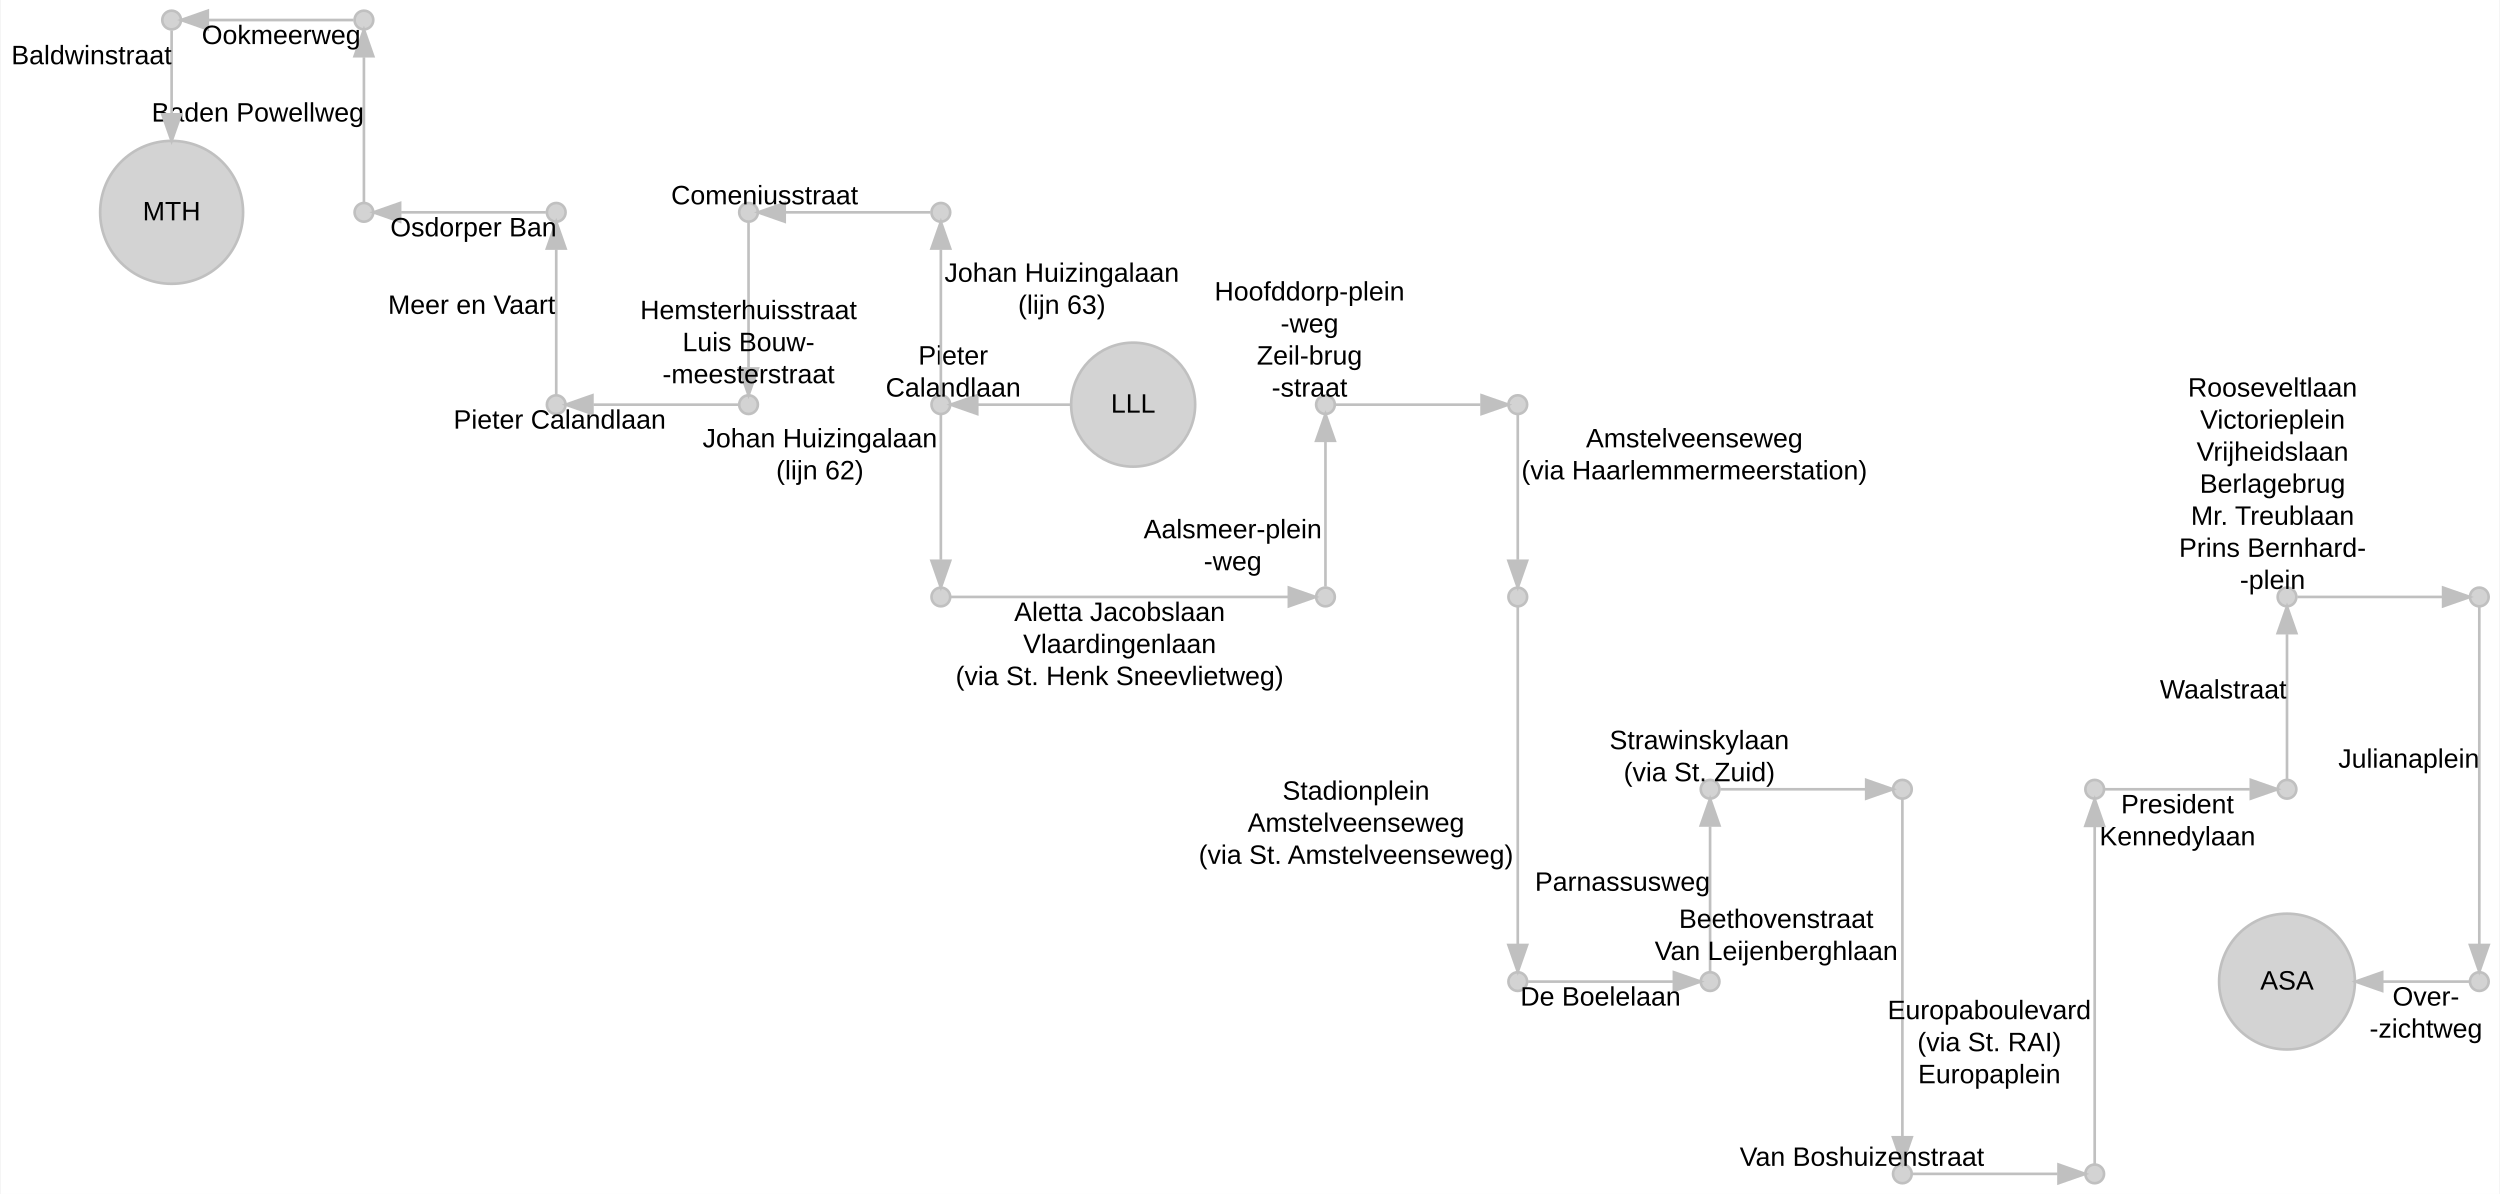
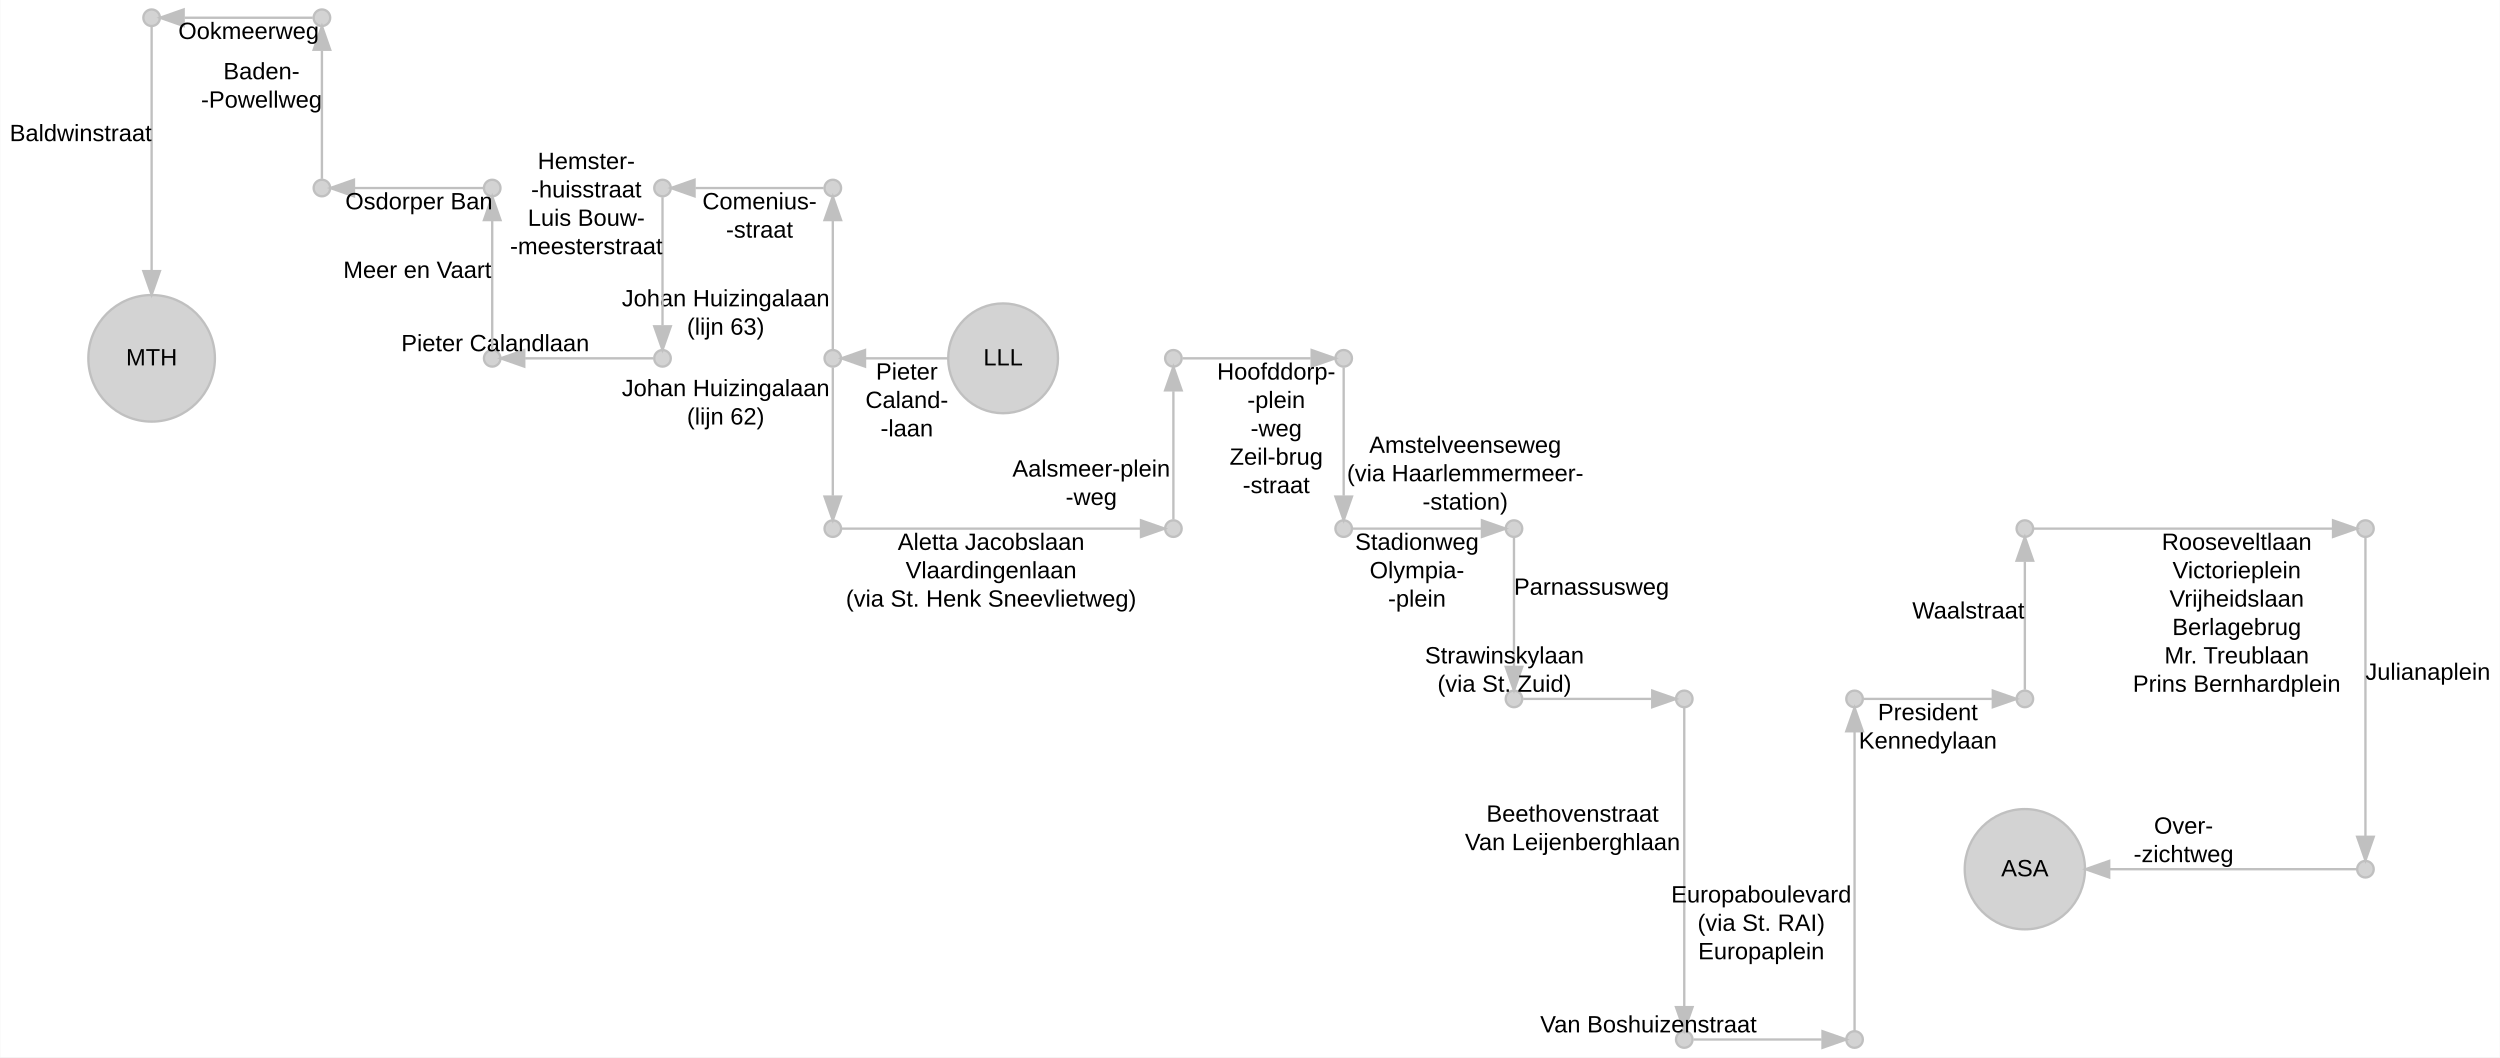
- <svg xmlns="http://www.w3.org/2000/svg" width="936pt" height="447pt" viewBox="0.00 0.00 935.51 447.00">
+ <svg xmlns="http://www.w3.org/2000/svg" width="1057pt" height="447pt" viewBox="0.00 0.00 1056.80 447.00">
  <g id="graph0" class="graph" transform="scale(1 1) rotate(0) translate(4 443)">
-     <polygon fill="#ffffff" stroke="transparent" points="-4,4 -4,-443 931.508,-443 931.508,4 -4,4" />
+     <polygon fill="#ffffff" stroke="transparent" points="-4,4 -4,-443 1052.797,-443 1052.797,4 -4,4" />
    <g id="node1" class="node">
      <ellipse fill="#d3d3d3" stroke="#c0c0c0" cx="420.008" cy="-291.5" rx="23.213" ry="23.213" />
      <text text-anchor="middle" x="420.008" y="-288.5" font-family="Arial" font-size="10.00" fill="#000000">LLL</text>
    </g>
    <g id="node2" class="node">
      <ellipse fill="#d3d3d3" stroke="#c0c0c0" cx="348.008" cy="-291.5" rx="3.5" ry="3.5" />
    </g>
    <g id="edge1" class="edge">
      <path fill="none" stroke="#c0c0c0" d="M396.83,-291.5C385.269,-291.5 371.677,-291.5 361.774,-291.5" />
      <polygon fill="#c0c0c0" stroke="#c0c0c0" points="361.634,-288 351.634,-291.5 361.634,-295 361.634,-288" />
-       <text text-anchor="middle" x="352.628" y="-306.5" font-family="Arial" font-size="10.00" fill="#000000">Pieter </text>
-       <text text-anchor="middle" x="352.628" y="-294.5" font-family="Arial" font-size="10.00" fill="#000000"> Calandlaan</text>
+       <text text-anchor="middle" x="379.302" y="-282.5" font-family="Arial" font-size="10.00" fill="#000000">Pieter </text>
+       <text text-anchor="middle" x="379.302" y="-270.5" font-family="Arial" font-size="10.00" fill="#000000">Caland-</text>
+       <text text-anchor="middle" x="379.302" y="-258.5" font-family="Arial" font-size="10.00" fill="#000000">-laan</text>
    </g>
    <g id="node3" class="node">
      <ellipse fill="#d3d3d3" stroke="#c0c0c0" cx="348.008" cy="-363.5" rx="3.5" ry="3.5" />
    </g>
    <g id="edge2" class="edge">
      <path fill="none" stroke="#c0c0c0" d="M348.008,-295.371C348.008,-305.426 348.008,-332.759 348.008,-349.59" />
      <polygon fill="#c0c0c0" stroke="#c0c0c0" points="344.508,-349.954 348.008,-359.954 351.508,-349.954 344.508,-349.954" />
-       <text text-anchor="middle" x="393.3" y="-337.481" font-family="Arial" font-size="10.00" fill="#000000">Johan Huizingalaan </text>
-       <text text-anchor="middle" x="393.3" y="-325.481" font-family="Arial" font-size="10.00" fill="#000000"> (lijn 63)</text>
+       <text text-anchor="middle" x="302.716" y="-313.481" font-family="Arial" font-size="10.00" fill="#000000">Johan Huizingalaan </text>
+       <text text-anchor="middle" x="302.716" y="-301.481" font-family="Arial" font-size="10.00" fill="#000000">(lijn 63)</text>
    </g>
    <g id="node12" class="node">
      <ellipse fill="#d3d3d3" stroke="#c0c0c0" cx="348.008" cy="-219.5" rx="3.5" ry="3.5" />
    </g>
    <g id="edge11" class="edge">
      <path fill="none" stroke="#c0c0c0" d="M348.008,-287.629C348.008,-277.574 348.008,-250.241 348.008,-233.41" />
      <polygon fill="#c0c0c0" stroke="#c0c0c0" points="351.508,-233.046 348.008,-223.046 344.508,-233.046 351.508,-233.046" />
      <text text-anchor="middle" x="302.716" y="-275.519" font-family="Arial" font-size="10.00" fill="#000000">Johan Huizingalaan </text>
-       <text text-anchor="middle" x="302.716" y="-263.519" font-family="Arial" font-size="10.00" fill="#000000"> (lijn 62)</text>
+       <text text-anchor="middle" x="302.716" y="-263.519" font-family="Arial" font-size="10.00" fill="#000000">(lijn 62)</text>
    </g>
    <g id="node4" class="node">
      <ellipse fill="#d3d3d3" stroke="#c0c0c0" cx="276.008" cy="-363.5" rx="3.5" ry="3.5" />
    </g>
    <g id="edge3" class="edge">
      <path fill="none" stroke="#c0c0c0" d="M344.137,-363.5C334.082,-363.5 306.749,-363.5 289.918,-363.5" />
      <polygon fill="#c0c0c0" stroke="#c0c0c0" points="289.554,-360 279.554,-363.5 289.554,-367 289.554,-360" />
-       <text text-anchor="middle" x="282.023" y="-366.5" font-family="Arial" font-size="10.00" fill="#000000">Comeniusstraat</text>
+       <text text-anchor="middle" x="317.027" y="-354.5" font-family="Arial" font-size="10.00" fill="#000000">Comenius-</text>
+       <text text-anchor="middle" x="317.027" y="-342.5" font-family="Arial" font-size="10.00" fill="#000000">-straat</text>
    </g>
    <g id="node5" class="node">
      <ellipse fill="#d3d3d3" stroke="#c0c0c0" cx="276.008" cy="-291.5" rx="3.5" ry="3.5" />
    </g>
    <g id="edge4" class="edge">
      <path fill="none" stroke="#c0c0c0" d="M276.008,-359.629C276.008,-349.574 276.008,-322.241 276.008,-305.41" />
      <polygon fill="#c0c0c0" stroke="#c0c0c0" points="279.508,-305.046 276.008,-295.046 272.508,-305.046 279.508,-305.046" />
-       <text text-anchor="middle" x="276.008" y="-323.519" font-family="Arial" font-size="10.00" fill="#000000">Hemsterhuisstraat </text>
-       <text text-anchor="middle" x="276.008" y="-311.519" font-family="Arial" font-size="10.00" fill="#000000"> Luis Bouw-</text>
-       <text text-anchor="middle" x="276.008" y="-299.519" font-family="Arial" font-size="10.00" fill="#000000">-meesterstraat</text>
+       <text text-anchor="middle" x="243.784" y="-371.519" font-family="Arial" font-size="10.00" fill="#000000">Hemster-</text>
+       <text text-anchor="middle" x="243.784" y="-359.519" font-family="Arial" font-size="10.00" fill="#000000">-huisstraat </text>
+       <text text-anchor="middle" x="243.784" y="-347.519" font-family="Arial" font-size="10.00" fill="#000000">Luis Bouw-</text>
+       <text text-anchor="middle" x="243.784" y="-335.519" font-family="Arial" font-size="10.00" fill="#000000">-meesterstraat</text>
    </g>
    <g id="node6" class="node">
      <ellipse fill="#d3d3d3" stroke="#c0c0c0" cx="204.008" cy="-291.5" rx="3.5" ry="3.5" />
    </g>
    <g id="edge5" class="edge">
      <path fill="none" stroke="#c0c0c0" d="M272.137,-291.5C262.082,-291.5 234.749,-291.5 217.918,-291.5" />
      <polygon fill="#c0c0c0" stroke="#c0c0c0" points="217.554,-288 207.554,-291.5 217.554,-295 217.554,-288" />
-       <text text-anchor="middle" x="205.296" y="-282.5" font-family="Arial" font-size="10.00" fill="#000000">Pieter Calandlaan</text>
+       <text text-anchor="middle" x="205.296" y="-294.5" font-family="Arial" font-size="10.00" fill="#000000">Pieter Calandlaan</text>
    </g>
    <g id="node7" class="node">
      <ellipse fill="#d3d3d3" stroke="#c0c0c0" cx="204.008" cy="-363.5" rx="3.5" ry="3.5" />
    </g>
    <g id="edge6" class="edge">
      <path fill="none" stroke="#c0c0c0" d="M204.008,-295.371C204.008,-305.426 204.008,-332.759 204.008,-349.59" />
      <polygon fill="#c0c0c0" stroke="#c0c0c0" points="200.508,-349.954 204.008,-359.954 207.508,-349.954 200.508,-349.954" />
      <text text-anchor="middle" x="172.334" y="-325.481" font-family="Arial" font-size="10.00" fill="#000000">Meer en Vaart</text>
    </g>
    <g id="node8" class="node">
      <ellipse fill="#d3d3d3" stroke="#c0c0c0" cx="132.008" cy="-363.5" rx="3.5" ry="3.5" />
    </g>
    <g id="edge7" class="edge">
      <path fill="none" stroke="#c0c0c0" d="M200.137,-363.5C190.082,-363.5 162.749,-363.5 145.918,-363.5" />
      <polygon fill="#c0c0c0" stroke="#c0c0c0" points="145.554,-360 135.554,-363.5 145.554,-367 145.554,-360" />
      <text text-anchor="middle" x="173.027" y="-354.5" font-family="Arial" font-size="10.00" fill="#000000">Osdorper Ban</text>
    </g>
    <g id="node9" class="node">
      <ellipse fill="#d3d3d3" stroke="#c0c0c0" cx="132.008" cy="-435.5" rx="3.5" ry="3.5" />
    </g>
    <g id="edge8" class="edge">
      <path fill="none" stroke="#c0c0c0" d="M132.008,-367.371C132.008,-377.426 132.008,-404.759 132.008,-421.59" />
      <polygon fill="#c0c0c0" stroke="#c0c0c0" points="128.508,-421.954 132.008,-431.954 135.508,-421.954 128.508,-421.954" />
-       <text text-anchor="middle" x="92.275" y="-397.481" font-family="Arial" font-size="10.00" fill="#000000">Baden Powellweg</text>
+       <text text-anchor="middle" x="106.453" y="-409.481" font-family="Arial" font-size="10.00" fill="#000000">Baden-</text>
+       <text text-anchor="middle" x="106.453" y="-397.481" font-family="Arial" font-size="10.00" fill="#000000">-Powellweg</text>
    </g>
    <g id="node10" class="node">
      <ellipse fill="#d3d3d3" stroke="#c0c0c0" cx="60.008" cy="-435.5" rx="3.5" ry="3.5" />
    </g>
    <g id="edge9" class="edge">
      <path fill="none" stroke="#c0c0c0" d="M128.137,-435.5C118.082,-435.5 90.749,-435.5 73.918,-435.5" />
      <polygon fill="#c0c0c0" stroke="#c0c0c0" points="73.554,-432 63.554,-435.5 73.554,-439 73.554,-432" />
      <text text-anchor="middle" x="101.027" y="-426.5" font-family="Arial" font-size="10.00" fill="#000000">Ookmeerweg</text>
    </g>
    <g id="node11" class="node">
-       <ellipse fill="#d3d3d3" stroke="#c0c0c0" cx="60.008" cy="-363.5" rx="26.756" ry="26.756" />
-       <text text-anchor="middle" x="60.008" y="-360.5" font-family="Arial" font-size="10.00" fill="#000000">MTH</text>
+       <ellipse fill="#d3d3d3" stroke="#c0c0c0" cx="60.008" cy="-291.5" rx="26.756" ry="26.756" />
+       <text text-anchor="middle" x="60.008" y="-288.5" font-family="Arial" font-size="10.00" fill="#000000">MTH</text>
    </g>
    <g id="edge10" class="edge">
-       <path fill="none" stroke="#c0c0c0" d="M60.008,-431.629C60.008,-425.498 60.008,-412.945 60.008,-400.265" />
-       <polygon fill="#c0c0c0" stroke="#c0c0c0" points="63.508,-400.189 60.008,-390.189 56.508,-400.189 63.508,-400.189" />
-       <text text-anchor="middle" x="30.004" y="-418.947" font-family="Arial" font-size="10.00" fill="#000000">Baldwinstraat</text>
+       <path fill="none" stroke="#c0c0c0" d="M60.008,-431.94C60.008,-417.907 60.008,-365.391 60.008,-328.719" />
+       <polygon fill="#c0c0c0" stroke="#c0c0c0" points="63.508,-328.374 60.008,-318.374 56.508,-328.374 63.508,-328.374" />
+       <text text-anchor="middle" x="30.004" y="-383.33" font-family="Arial" font-size="10.00" fill="#000000">Baldwinstraat</text>
    </g>
    <g id="node14" class="node">
      <ellipse fill="#d3d3d3" stroke="#c0c0c0" cx="492.008" cy="-219.5" rx="3.5" ry="3.5" />
    </g>
    <g id="edge12" class="edge">
      <path fill="none" stroke="#c0c0c0" d="M351.568,-219.5C369.079,-219.5 446.516,-219.5 478.311,-219.5" />
      <polygon fill="#c0c0c0" stroke="#c0c0c0" points="478.313,-223 488.313,-219.5 478.313,-216 478.313,-223" />
      <text text-anchor="middle" x="414.939" y="-210.5" font-family="Arial" font-size="10.00" fill="#000000">Aletta Jacobslaan </text>
      <text text-anchor="middle" x="414.939" y="-198.5" font-family="Arial" font-size="10.00" fill="#000000"> Vlaardingenlaan </text>
      <text text-anchor="middle" x="414.939" y="-186.5" font-family="Arial" font-size="10.00" fill="#000000"> (via St. Henk Sneevlietweg)</text>
    </g>
    <g id="node13" class="node">
      <ellipse fill="#d3d3d3" stroke="#c0c0c0" cx="564.008" cy="-219.5" rx="3.5" ry="3.5" />
    </g>
    <g id="node17" class="node">
-       <ellipse fill="#d3d3d3" stroke="#c0c0c0" cx="564.008" cy="-75.5" rx="3.5" ry="3.5" />
+       <ellipse fill="#d3d3d3" stroke="#c0c0c0" cx="636.008" cy="-219.5" rx="3.5" ry="3.5" />
    </g>
    <g id="edge16" class="edge">
-       <path fill="none" stroke="#c0c0c0" d="M564.008,-215.94C564.008,-198.429 564.008,-120.992 564.008,-89.197" />
-       <polygon fill="#c0c0c0" stroke="#c0c0c0" points="567.508,-89.195 564.008,-79.195 560.508,-89.195 567.508,-89.195" />
-       <text text-anchor="middle" x="503.444" y="-143.569" font-family="Arial" font-size="10.00" fill="#000000">Stadionplein </text>
-       <text text-anchor="middle" x="503.444" y="-131.569" font-family="Arial" font-size="10.00" fill="#000000"> Amstelveenseweg </text>
-       <text text-anchor="middle" x="503.444" y="-119.569" font-family="Arial" font-size="10.00" fill="#000000"> (via St. Amstelveenseweg)</text>
+       <path fill="none" stroke="#c0c0c0" d="M567.879,-219.5C577.934,-219.5 605.267,-219.5 622.098,-219.5" />
+       <polygon fill="#c0c0c0" stroke="#c0c0c0" points="622.462,-223 632.462,-219.5 622.462,-216 622.462,-223" />
+       <text text-anchor="middle" x="594.989" y="-210.5" font-family="Arial" font-size="10.00" fill="#000000">Stadionweg</text>
+       <text text-anchor="middle" x="594.989" y="-198.5" font-family="Arial" font-size="10.00" fill="#000000">Olympia-</text>
+       <text text-anchor="middle" x="594.989" y="-186.5" font-family="Arial" font-size="10.00" fill="#000000">-plein</text>
    </g>
    <g id="node15" class="node">
      <ellipse fill="#d3d3d3" stroke="#c0c0c0" cx="492.008" cy="-291.5" rx="3.5" ry="3.5" />
    </g>
    <g id="edge13" class="edge">
      <path fill="none" stroke="#c0c0c0" d="M492.008,-223.371C492.008,-233.426 492.008,-260.759 492.008,-277.59" />
      <polygon fill="#c0c0c0" stroke="#c0c0c0" points="488.508,-277.954 492.008,-287.954 495.508,-277.954 488.508,-277.954" />
      <text text-anchor="middle" x="457.285" y="-241.481" font-family="Arial" font-size="10.00" fill="#000000">Aalsmeer-plein </text>
      <text text-anchor="middle" x="457.285" y="-229.481" font-family="Arial" font-size="10.00" fill="#000000"> -weg</text>
    </g>
    <g id="node16" class="node">
      <ellipse fill="#d3d3d3" stroke="#c0c0c0" cx="564.008" cy="-291.5" rx="3.5" ry="3.5" />
    </g>
    <g id="edge14" class="edge">
      <path fill="none" stroke="#c0c0c0" d="M495.879,-291.5C505.934,-291.5 533.267,-291.5 550.098,-291.5" />
      <polygon fill="#c0c0c0" stroke="#c0c0c0" points="550.462,-295 560.462,-291.5 550.462,-288 550.462,-295" />
-       <text text-anchor="middle" x="486.037" y="-330.5" font-family="Arial" font-size="10.00" fill="#000000">Hoofddorp-plein </text>
-       <text text-anchor="middle" x="486.037" y="-318.5" font-family="Arial" font-size="10.00" fill="#000000"> -weg </text>
-       <text text-anchor="middle" x="486.037" y="-306.5" font-family="Arial" font-size="10.00" fill="#000000"> Zeil-brug </text>
-       <text text-anchor="middle" x="486.037" y="-294.5" font-family="Arial" font-size="10.00" fill="#000000"> -straat</text>
+       <text text-anchor="middle" x="535.491" y="-282.5" font-family="Arial" font-size="10.00" fill="#000000">Hoofddorp-</text>
+       <text text-anchor="middle" x="535.491" y="-270.5" font-family="Arial" font-size="10.00" fill="#000000">-plein </text>
+       <text text-anchor="middle" x="535.491" y="-258.5" font-family="Arial" font-size="10.00" fill="#000000">-weg </text>
+       <text text-anchor="middle" x="535.491" y="-246.5" font-family="Arial" font-size="10.00" fill="#000000">Zeil-brug </text>
+       <text text-anchor="middle" x="535.491" y="-234.5" font-family="Arial" font-size="10.00" fill="#000000">-straat</text>
+       <text text-anchor="middle" x="535.491" y="-222.5" font-family="Arial" font-size="10.00" fill="#000000">  </text>
    </g>
    <g id="edge15" class="edge">
      <path fill="none" stroke="#c0c0c0" d="M564.008,-287.629C564.008,-277.574 564.008,-250.241 564.008,-233.41" />
      <polygon fill="#c0c0c0" stroke="#c0c0c0" points="567.508,-233.046 564.008,-223.046 560.508,-233.046 567.508,-233.046" />
-       <text text-anchor="middle" x="630.115" y="-275.519" font-family="Arial" font-size="10.00" fill="#000000">Amstelveenseweg </text>
-       <text text-anchor="middle" x="630.115" y="-263.519" font-family="Arial" font-size="10.00" fill="#000000"> (via Haarlemmermeerstation)</text>
+       <text text-anchor="middle" x="615.388" y="-251.519" font-family="Arial" font-size="10.00" fill="#000000">Amstelveenseweg </text>
+       <text text-anchor="middle" x="615.388" y="-239.519" font-family="Arial" font-size="10.00" fill="#000000"> (via Haarlemmermeer-</text>
+       <text text-anchor="middle" x="615.388" y="-227.519" font-family="Arial" font-size="10.00" fill="#000000"> -station)</text>
    </g>
    <g id="node18" class="node">
-       <ellipse fill="#d3d3d3" stroke="#c0c0c0" cx="636.008" cy="-75.5" rx="3.5" ry="3.5" />
+       <ellipse fill="#d3d3d3" stroke="#c0c0c0" cx="636.008" cy="-147.5" rx="3.5" ry="3.5" />
    </g>
    <g id="edge17" class="edge">
-       <path fill="none" stroke="#c0c0c0" d="M567.879,-75.5C577.934,-75.5 605.267,-75.5 622.098,-75.5" />
-       <polygon fill="#c0c0c0" stroke="#c0c0c0" points="622.462,-79 632.462,-75.5 622.462,-72 622.462,-79" />
-       <text text-anchor="middle" x="594.989" y="-66.5" font-family="Arial" font-size="10.00" fill="#000000">De Boelelaan</text>
+       <path fill="none" stroke="#c0c0c0" d="M636.008,-215.629C636.008,-205.574 636.008,-178.241 636.008,-161.41" />
+       <polygon fill="#c0c0c0" stroke="#c0c0c0" points="639.508,-161.046 636.008,-151.046 632.508,-161.046 639.508,-161.046" />
+       <text text-anchor="middle" x="668.793" y="-191.519" font-family="Arial" font-size="10.00" fill="#000000">Parnassusweg</text>
    </g>
    <g id="node19" class="node">
-       <ellipse fill="#d3d3d3" stroke="#c0c0c0" cx="636.008" cy="-147.5" rx="3.5" ry="3.5" />
+       <ellipse fill="#d3d3d3" stroke="#c0c0c0" cx="708.008" cy="-147.5" rx="3.5" ry="3.5" />
    </g>
    <g id="edge18" class="edge">
-       <path fill="none" stroke="#c0c0c0" d="M636.008,-79.371C636.008,-89.426 636.008,-116.759 636.008,-133.59" />
-       <polygon fill="#c0c0c0" stroke="#c0c0c0" points="632.508,-133.954 636.008,-143.954 639.508,-133.954 632.508,-133.954" />
-       <text text-anchor="middle" x="603.222" y="-109.481" font-family="Arial" font-size="10.00" fill="#000000">Parnassusweg</text>
-     </g>
-     <g id="node20" class="node">
-       <ellipse fill="#d3d3d3" stroke="#c0c0c0" cx="708.008" cy="-147.5" rx="3.5" ry="3.5" />
-     </g>
-     <g id="edge19" class="edge">
      <path fill="none" stroke="#c0c0c0" d="M639.879,-147.5C649.934,-147.5 677.267,-147.5 694.098,-147.5" />
      <polygon fill="#c0c0c0" stroke="#c0c0c0" points="694.462,-151 704.462,-147.5 694.462,-144 694.462,-151" />
      <text text-anchor="middle" x="631.985" y="-162.5" font-family="Arial" font-size="10.00" fill="#000000">Strawinskylaan </text>
      <text text-anchor="middle" x="631.985" y="-150.5" font-family="Arial" font-size="10.00" fill="#000000"> (via St. Zuid)</text>
    </g>
-     <g id="node21" class="node">
+     <g id="node20" class="node">
      <ellipse fill="#d3d3d3" stroke="#c0c0c0" cx="708.008" cy="-3.5" rx="3.5" ry="3.5" />
    </g>
-     <g id="edge20" class="edge">
+     <g id="edge19" class="edge">
      <path fill="none" stroke="#c0c0c0" d="M708.008,-143.94C708.008,-126.429 708.008,-48.992 708.008,-17.197" />
      <polygon fill="#c0c0c0" stroke="#c0c0c0" points="711.508,-17.195 708.008,-7.195 704.508,-17.195 711.508,-17.195" />
      <text text-anchor="middle" x="660.768" y="-95.569" font-family="Arial" font-size="10.00" fill="#000000">Beethovenstraat </text>
      <text text-anchor="middle" x="660.768" y="-83.569" font-family="Arial" font-size="10.00" fill="#000000"> Van Leijenberghlaan</text>
    </g>
-     <g id="node22" class="node">
+     <g id="node21" class="node">
      <ellipse fill="#d3d3d3" stroke="#c0c0c0" cx="780.008" cy="-3.5" rx="3.5" ry="3.5" />
    </g>
-     <g id="edge21" class="edge">
+     <g id="edge20" class="edge">
      <path fill="none" stroke="#c0c0c0" d="M711.879,-3.5C721.934,-3.5 749.267,-3.5 766.098,-3.5" />
      <polygon fill="#c0c0c0" stroke="#c0c0c0" points="766.462,-7 776.462,-3.5 766.462,-0 766.462,-7" />
      <text text-anchor="middle" x="692.862" y="-6.5" font-family="Arial" font-size="10.00" fill="#000000">Van Boshuizenstraat</text>
    </g>
-     <g id="node23" class="node">
+     <g id="node22" class="node">
      <ellipse fill="#d3d3d3" stroke="#c0c0c0" cx="780.008" cy="-147.5" rx="3.5" ry="3.5" />
    </g>
-     <g id="edge22" class="edge">
+     <g id="edge21" class="edge">
      <path fill="none" stroke="#c0c0c0" d="M780.008,-7.06C780.008,-24.571 780.008,-102.008 780.008,-133.803" />
      <polygon fill="#c0c0c0" stroke="#c0c0c0" points="776.508,-133.805 780.008,-143.805 783.508,-133.805 776.508,-133.805" />
      <text text-anchor="middle" x="740.551" y="-61.431" font-family="Arial" font-size="10.00" fill="#000000">Europaboulevard </text>
      <text text-anchor="middle" x="740.551" y="-49.431" font-family="Arial" font-size="10.00" fill="#000000"> (via St. RAI) </text>
      <text text-anchor="middle" x="740.551" y="-37.431" font-family="Arial" font-size="10.00" fill="#000000"> Europaplein</text>
    </g>
-     <g id="node24" class="node">
+     <g id="node23" class="node">
      <ellipse fill="#d3d3d3" stroke="#c0c0c0" cx="852.008" cy="-147.5" rx="3.5" ry="3.5" />
    </g>
-     <g id="edge23" class="edge">
+     <g id="edge22" class="edge">
      <path fill="none" stroke="#c0c0c0" d="M783.879,-147.5C793.934,-147.5 821.267,-147.5 838.098,-147.5" />
      <polygon fill="#c0c0c0" stroke="#c0c0c0" points="838.462,-151 848.462,-147.5 838.462,-144 838.462,-151" />
      <text text-anchor="middle" x="810.989" y="-138.5" font-family="Arial" font-size="10.00" fill="#000000">President </text>
      <text text-anchor="middle" x="810.989" y="-126.5" font-family="Arial" font-size="10.00" fill="#000000"> Kennedylaan</text>
    </g>
-     <g id="node25" class="node">
+     <g id="node24" class="node">
      <ellipse fill="#d3d3d3" stroke="#c0c0c0" cx="852.008" cy="-219.5" rx="3.5" ry="3.5" />
    </g>
-     <g id="edge24" class="edge">
+     <g id="edge23" class="edge">
      <path fill="none" stroke="#c0c0c0" d="M852.008,-151.371C852.008,-161.426 852.008,-188.759 852.008,-205.59" />
      <polygon fill="#c0c0c0" stroke="#c0c0c0" points="848.508,-205.954 852.008,-215.954 855.508,-205.954 848.508,-205.954" />
      <text text-anchor="middle" x="828.117" y="-181.481" font-family="Arial" font-size="10.00" fill="#000000">Waalstraat</text>
    </g>
+     <g id="node25" class="node">
+       <ellipse fill="#d3d3d3" stroke="#c0c0c0" cx="996.008" cy="-219.5" rx="3.5" ry="3.5" />
+     </g>
+     <g id="edge24" class="edge">
+       <path fill="none" stroke="#c0c0c0" d="M855.568,-219.5C873.079,-219.5 950.516,-219.5 982.311,-219.5" />
+       <polygon fill="#c0c0c0" stroke="#c0c0c0" points="982.313,-223 992.313,-219.5 982.313,-216 982.313,-223" />
+       <text text-anchor="middle" x="941.582" y="-210.5" font-family="Arial" font-size="10.00" fill="#000000">Rooseveltlaan </text>
+       <text text-anchor="middle" x="941.582" y="-198.5" font-family="Arial" font-size="10.00" fill="#000000"> Victorieplein </text>
+       <text text-anchor="middle" x="941.582" y="-186.5" font-family="Arial" font-size="10.00" fill="#000000"> Vrijheidslaan </text>
+       <text text-anchor="middle" x="941.582" y="-174.5" font-family="Arial" font-size="10.00" fill="#000000"> Berlagebrug </text>
+       <text text-anchor="middle" x="941.582" y="-162.5" font-family="Arial" font-size="10.00" fill="#000000"> Mr. Treublaan </text>
+       <text text-anchor="middle" x="941.582" y="-150.5" font-family="Arial" font-size="10.00" fill="#000000"> Prins Bernhardplein</text>
+     </g>
    <g id="node26" class="node">
-       <ellipse fill="#d3d3d3" stroke="#c0c0c0" cx="924.008" cy="-219.5" rx="3.5" ry="3.5" />
+       <ellipse fill="#d3d3d3" stroke="#c0c0c0" cx="996.008" cy="-75.5" rx="3.5" ry="3.5" />
    </g>
    <g id="edge25" class="edge">
-       <path fill="none" stroke="#c0c0c0" d="M855.879,-219.5C865.934,-219.5 893.267,-219.5 910.098,-219.5" />
-       <polygon fill="#c0c0c0" stroke="#c0c0c0" points="910.462,-223 920.462,-219.5 910.462,-216 910.462,-223" />
-       <text text-anchor="middle" x="846.596" y="-294.5" font-family="Arial" font-size="10.00" fill="#000000">Rooseveltlaan </text>
-       <text text-anchor="middle" x="846.596" y="-282.5" font-family="Arial" font-size="10.00" fill="#000000"> Victorieplein </text>
-       <text text-anchor="middle" x="846.596" y="-270.5" font-family="Arial" font-size="10.00" fill="#000000"> Vrijheidslaan </text>
-       <text text-anchor="middle" x="846.596" y="-258.5" font-family="Arial" font-size="10.00" fill="#000000"> Berlagebrug </text>
-       <text text-anchor="middle" x="846.596" y="-246.5" font-family="Arial" font-size="10.00" fill="#000000"> Mr. Treublaan </text>
-       <text text-anchor="middle" x="846.596" y="-234.5" font-family="Arial" font-size="10.00" fill="#000000"> Prins Bernhard-</text>
-       <text text-anchor="middle" x="846.596" y="-222.5" font-family="Arial" font-size="10.00" fill="#000000">-plein</text>
+       <path fill="none" stroke="#c0c0c0" d="M996.008,-215.94C996.008,-198.429 996.008,-120.992 996.008,-89.197" />
+       <polygon fill="#c0c0c0" stroke="#c0c0c0" points="999.508,-89.195 996.008,-79.195 992.508,-89.195 999.508,-89.195" />
+       <text text-anchor="middle" x="1022.403" y="-155.569" font-family="Arial" font-size="10.00" fill="#000000">Julianaplein</text>
    </g>
    <g id="node27" class="node">
-       <ellipse fill="#d3d3d3" stroke="#c0c0c0" cx="924.008" cy="-75.5" rx="3.5" ry="3.5" />
-     </g>
-     <g id="edge26" class="edge">
-       <path fill="none" stroke="#c0c0c0" d="M924.008,-215.94C924.008,-198.429 924.008,-120.992 924.008,-89.197" />
-       <polygon fill="#c0c0c0" stroke="#c0c0c0" points="927.508,-89.195 924.008,-79.195 920.508,-89.195 927.508,-89.195" />
-       <text text-anchor="middle" x="897.614" y="-155.569" font-family="Arial" font-size="10.00" fill="#000000">Julianaplein</text>
-     </g>
-     <g id="node28" class="node">
      <ellipse fill="#d3d3d3" stroke="#c0c0c0" cx="852.008" cy="-75.5" rx="25.422" ry="25.422" />
      <text text-anchor="middle" x="852.008" y="-72.5" font-family="Arial" font-size="10.00" fill="#000000">ASA</text>
    </g>
-     <g id="edge27" class="edge">
-       <path fill="none" stroke="#c0c0c0" d="M920.137,-75.5C913.868,-75.5 900.883,-75.5 887.914,-75.5" />
-       <polygon fill="#c0c0c0" stroke="#c0c0c0" points="887.646,-72 877.646,-75.5 887.646,-79 887.646,-72" />
-       <text text-anchor="middle" x="904.026" y="-66.5" font-family="Arial" font-size="10.00" fill="#000000">Over-</text>
-       <text text-anchor="middle" x="904.026" y="-54.5" font-family="Arial" font-size="10.00" fill="#000000">-zichtweg</text>
+     <g id="edge26" class="edge">
+       <path fill="none" stroke="#c0c0c0" d="M992.448,-75.5C978.258,-75.5 924.714,-75.5 887.997,-75.5" />
+       <polygon fill="#c0c0c0" stroke="#c0c0c0" points="887.669,-72 877.669,-75.5 887.669,-79 887.669,-72" />
+       <text text-anchor="middle" x="919.111" y="-90.5" font-family="Arial" font-size="10.00" fill="#000000">Over-</text>
+       <text text-anchor="middle" x="919.111" y="-78.5" font-family="Arial" font-size="10.00" fill="#000000">-zichtweg</text>
    </g>
  </g>
</svg>
